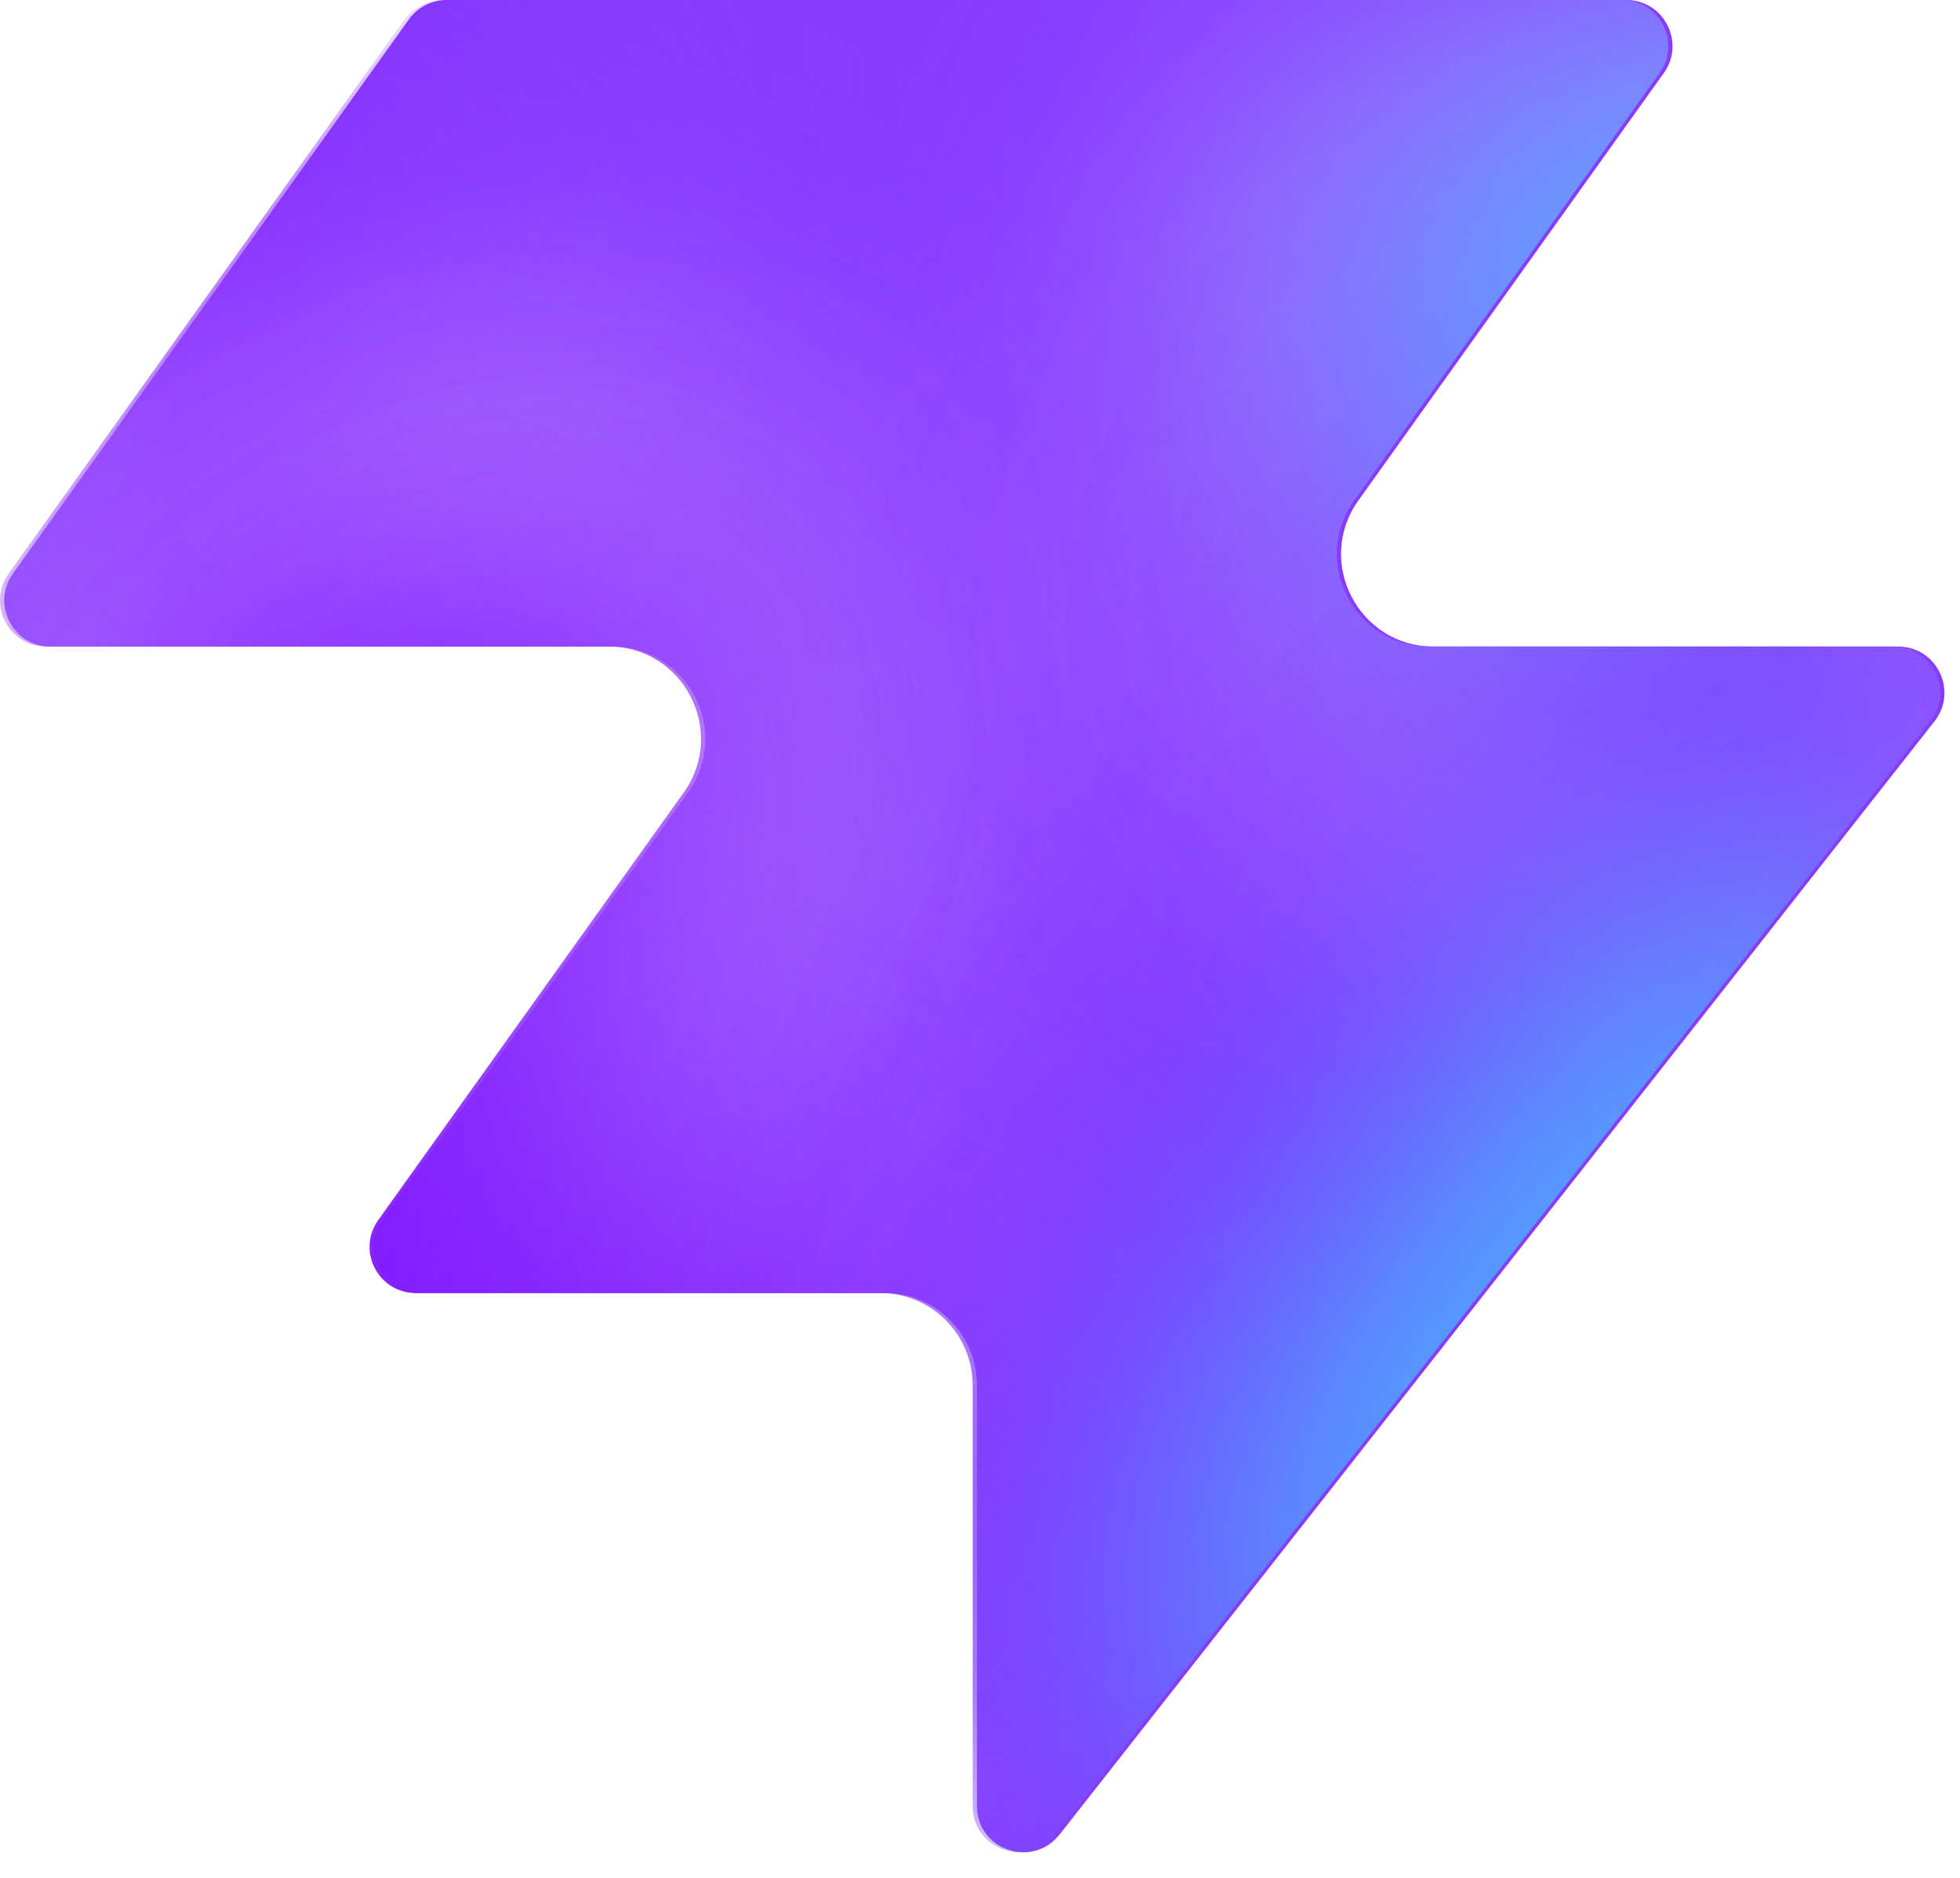
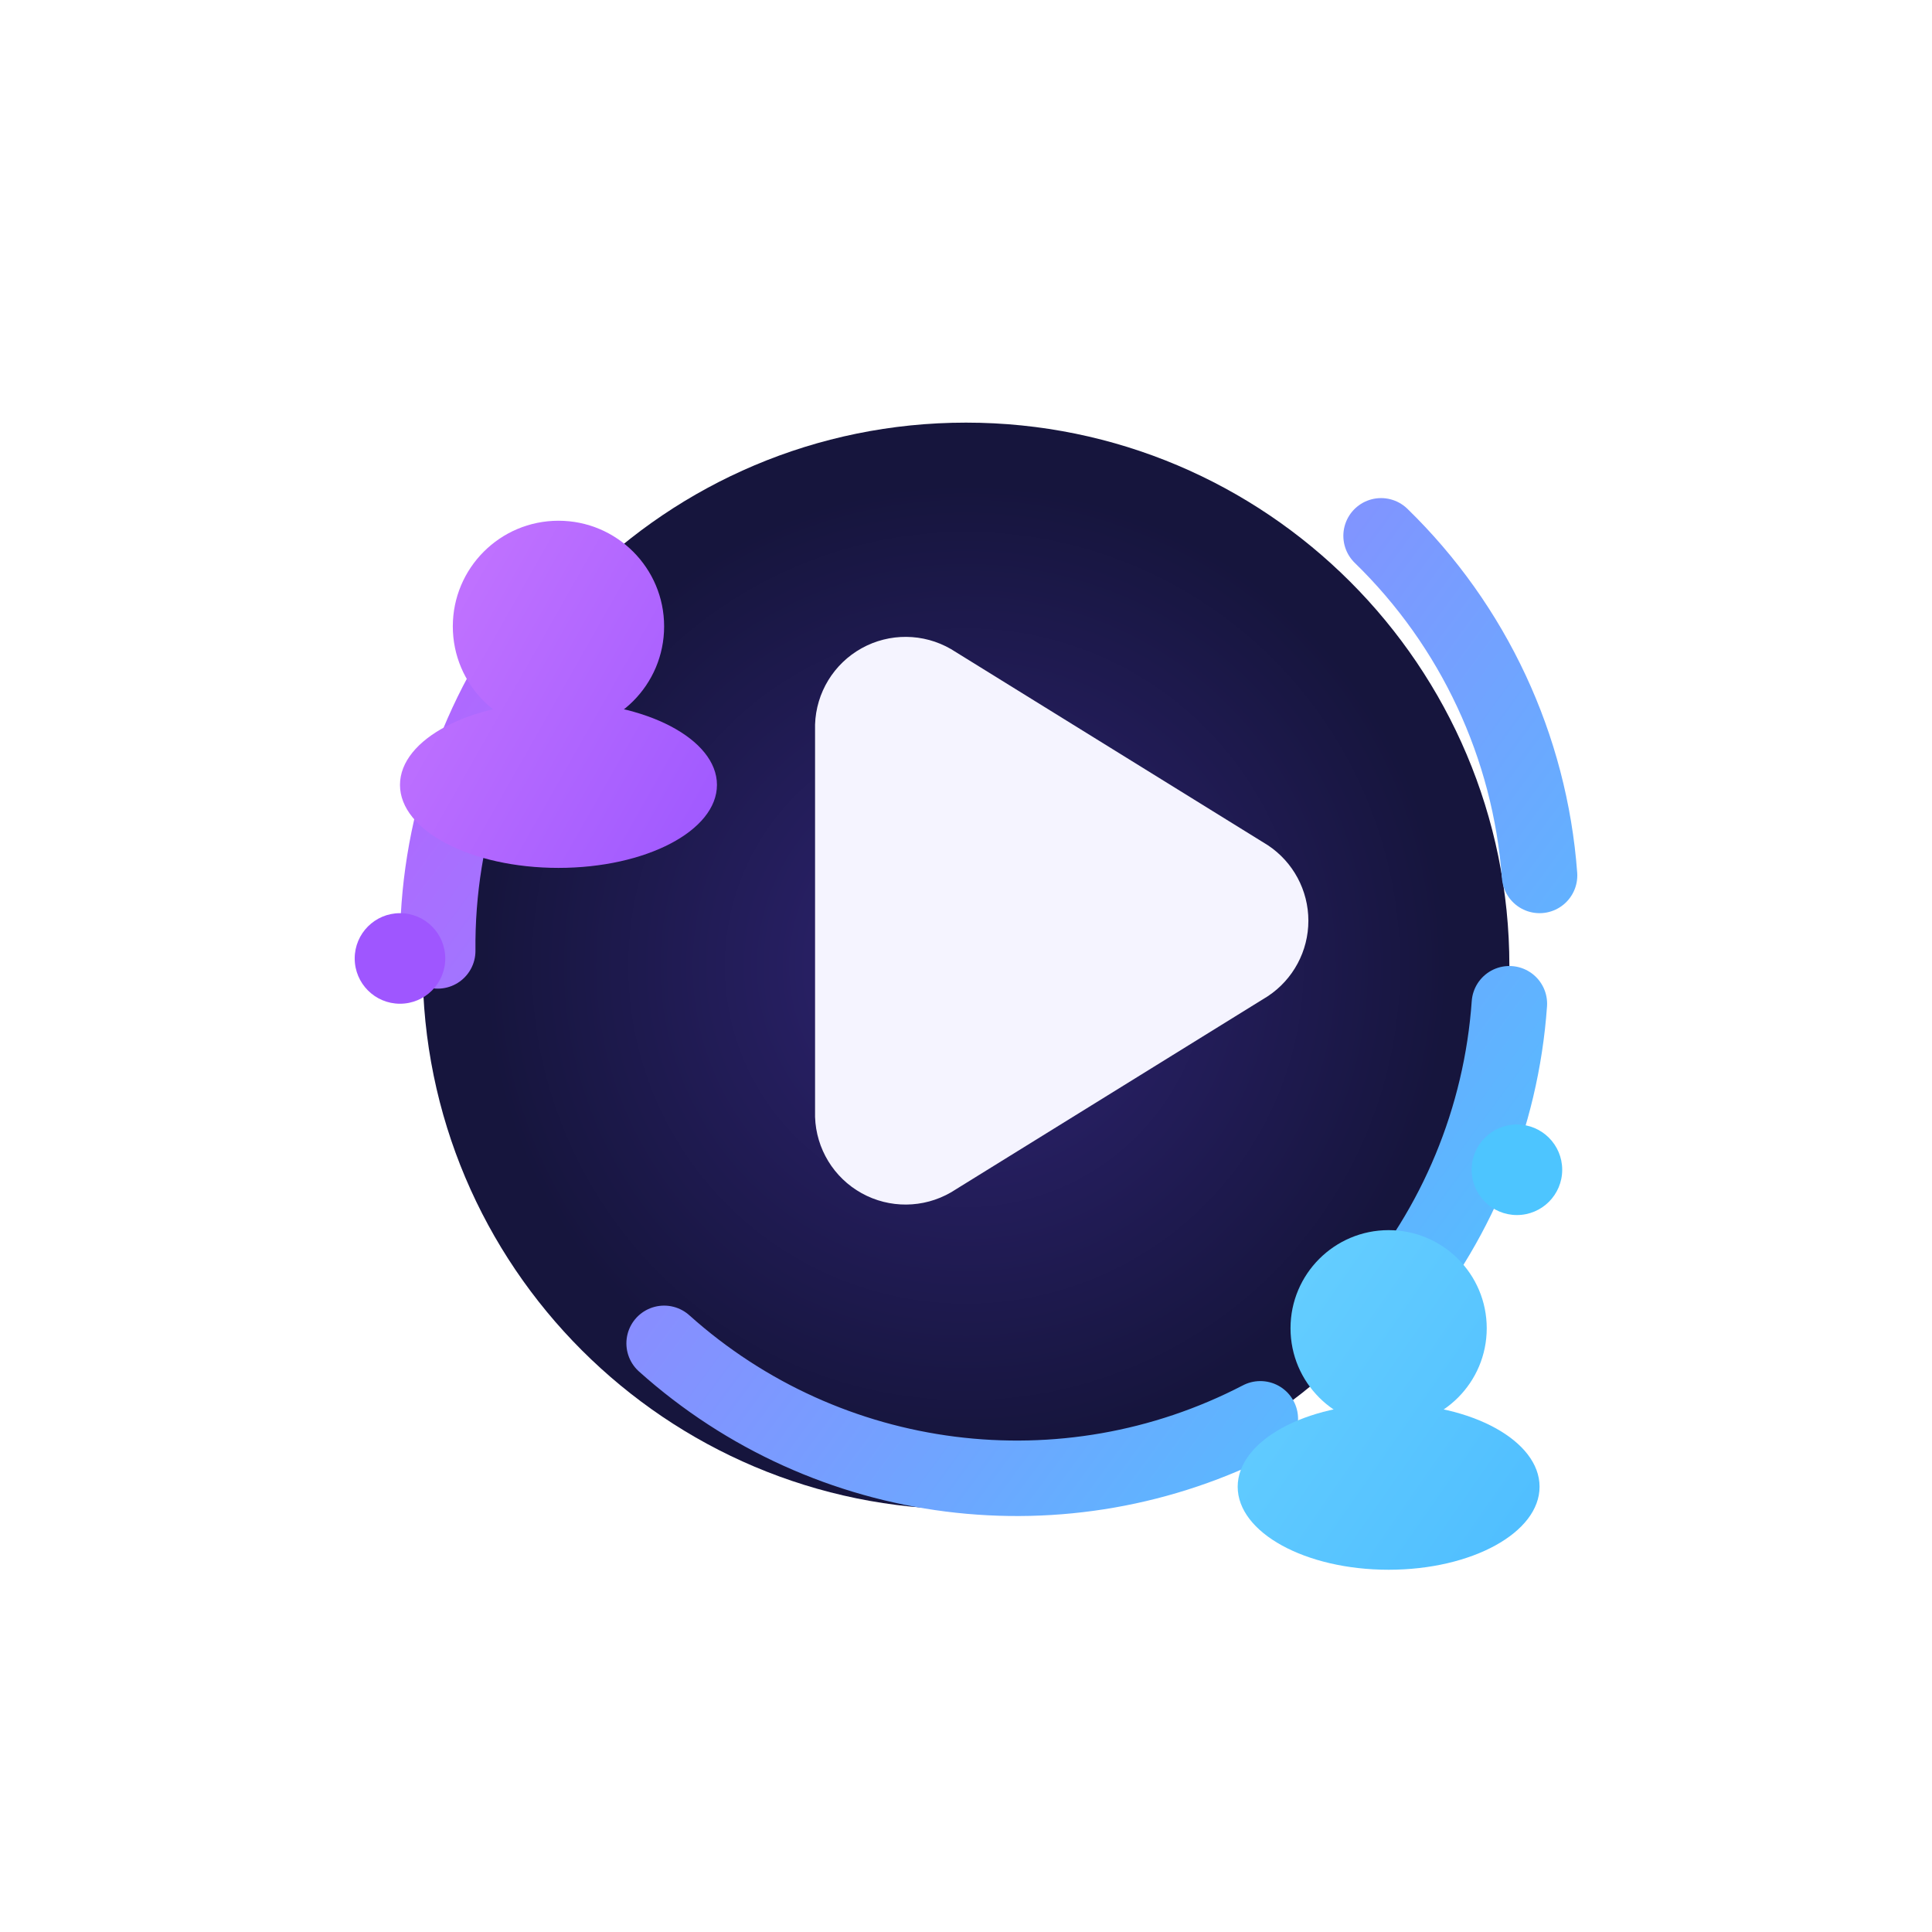
- <svg xmlns="http://www.w3.org/2000/svg" width="48" height="46" fill="none" viewBox="0 0 48 46">
-   <path fill="#863bff" d="M25.946 44.938c-.664.845-2.021.375-2.021-.698V33.937a2.26 2.26 0 0 0-2.262-2.262H10.287c-.92 0-1.456-1.04-.92-1.788l7.48-10.471c1.07-1.497 0-3.578-1.842-3.578H1.237c-.92 0-1.456-1.04-.92-1.788L10.013.474c.214-.297.556-.474.92-.474h28.894c.92 0 1.456 1.04.92 1.788l-7.48 10.471c-1.07 1.498 0 3.579 1.842 3.579h11.377c.943 0 1.473 1.088.89 1.83L25.947 44.94z" style="fill:#863bff;fill:color(display-p3 .525 .23 1);fill-opacity:1" />
-   <mask id="a" width="48" height="46" x="0" y="0" maskUnits="userSpaceOnUse" style="mask-type:alpha">
-     <path fill="#000" d="M25.842 44.938c-.664.844-2.021.375-2.021-.698V33.937a2.26 2.26 0 0 0-2.262-2.262H10.183c-.92 0-1.456-1.04-.92-1.788l7.48-10.471c1.07-1.498 0-3.579-1.842-3.579H1.133c-.92 0-1.456-1.04-.92-1.787L9.91.473c.214-.297.556-.474.92-.474h28.894c.92 0 1.456 1.04.92 1.788l-7.48 10.471c-1.07 1.498 0 3.578 1.842 3.578h11.377c.943 0 1.473 1.088.89 1.832L25.843 44.94z" style="fill:#000;fill-opacity:1" />
-   </mask>
-   <g mask="url(#a)">
-     <g filter="url(#b)">
-       <ellipse cx="5.508" cy="14.704" fill="#ede6ff" rx="5.508" ry="14.704" style="fill:#ede6ff;fill:color(display-p3 .927 .903 1);fill-opacity:1" transform="matrix(.00324 1 1 -.00324 -4.47 31.516)" />
-     </g>
-     <g filter="url(#c)">
-       <ellipse cx="10.399" cy="29.851" fill="#ede6ff" rx="10.399" ry="29.851" style="fill:#ede6ff;fill:color(display-p3 .927 .903 1);fill-opacity:1" transform="matrix(.00324 1 1 -.00324 -39.328 7.883)" />
-     </g>
-     <g filter="url(#d)">
-       <ellipse cx="5.508" cy="30.487" fill="#7e14ff" rx="5.508" ry="30.487" style="fill:#7e14ff;fill:color(display-p3 .492 .077 1);fill-opacity:1" transform="rotate(89.814 -25.913 -14.639)scale(1 -1)" />
-     </g>
-     <g filter="url(#e)">
-       <ellipse cx="5.508" cy="30.599" fill="#7e14ff" rx="5.508" ry="30.599" style="fill:#7e14ff;fill:color(display-p3 .492 .077 1);fill-opacity:1" transform="rotate(89.814 -32.644 -3.334)scale(1 -1)" />
-     </g>
-     <g filter="url(#f)">
-       <ellipse cx="5.508" cy="30.599" fill="#7e14ff" rx="5.508" ry="30.599" style="fill:#7e14ff;fill:color(display-p3 .492 .077 1);fill-opacity:1" transform="matrix(.00324 1 1 -.00324 -34.34 30.47)" />
-     </g>
-     <g filter="url(#g)">
-       <ellipse cx="14.072" cy="22.078" fill="#ede6ff" rx="14.072" ry="22.078" style="fill:#ede6ff;fill:color(display-p3 .927 .903 1);fill-opacity:1" transform="rotate(93.35 24.506 48.493)scale(-1 1)" />
-     </g>
-     <g filter="url(#h)">
-       <ellipse cx="3.47" cy="21.501" fill="#7e14ff" rx="3.47" ry="21.501" style="fill:#7e14ff;fill:color(display-p3 .492 .077 1);fill-opacity:1" transform="rotate(89.009 28.708 47.59)scale(-1 1)" />
-     </g>
-     <g filter="url(#i)">
-       <ellipse cx="3.47" cy="21.501" fill="#7e14ff" rx="3.47" ry="21.501" style="fill:#7e14ff;fill:color(display-p3 .492 .077 1);fill-opacity:1" transform="rotate(89.009 28.708 47.59)scale(-1 1)" />
-     </g>
-     <g filter="url(#j)">
-       <ellipse cx=".387" cy="8.972" fill="#7e14ff" rx="4.407" ry="29.108" style="fill:#7e14ff;fill:color(display-p3 .492 .077 1);fill-opacity:1" transform="rotate(39.51 .387 8.972)" />
-     </g>
-     <g filter="url(#k)">
-       <ellipse cx="47.523" cy="-6.092" fill="#7e14ff" rx="4.407" ry="29.108" style="fill:#7e14ff;fill:color(display-p3 .492 .077 1);fill-opacity:1" transform="rotate(37.892 47.523 -6.092)" />
-     </g>
-     <g filter="url(#l)">
-       <ellipse cx="41.412" cy="6.333" fill="#47bfff" rx="5.971" ry="9.665" style="fill:#47bfff;fill:color(display-p3 .28 .748 1);fill-opacity:1" transform="rotate(37.892 41.412 6.333)" />
-     </g>
-     <g filter="url(#m)">
-       <ellipse cx="-1.879" cy="38.332" fill="#7e14ff" rx="4.407" ry="29.108" style="fill:#7e14ff;fill:color(display-p3 .492 .077 1);fill-opacity:1" transform="rotate(37.892 -1.88 38.332)" />
-     </g>
-     <g filter="url(#n)">
-       <ellipse cx="-1.879" cy="38.332" fill="#7e14ff" rx="4.407" ry="29.108" style="fill:#7e14ff;fill:color(display-p3 .492 .077 1);fill-opacity:1" transform="rotate(37.892 -1.88 38.332)" />
-     </g>
-     <g filter="url(#o)">
-       <ellipse cx="35.651" cy="29.907" fill="#7e14ff" rx="4.407" ry="29.108" style="fill:#7e14ff;fill:color(display-p3 .492 .077 1);fill-opacity:1" transform="rotate(37.892 35.651 29.907)" />
-     </g>
-     <g filter="url(#p)">
-       <ellipse cx="38.418" cy="32.4" fill="#47bfff" rx="5.971" ry="15.297" style="fill:#47bfff;fill:color(display-p3 .28 .748 1);fill-opacity:1" transform="rotate(37.892 38.418 32.4)" />
-     </g>
-   </g>
+ <svg xmlns="http://www.w3.org/2000/svg" viewBox="0 0 256 256" fill="none">
  <defs>
-     <filter id="b" width="60.045" height="41.654" x="-19.77" y="16.149" color-interpolation-filters="sRGB" filterUnits="userSpaceOnUse">
-       <feFlood flood-opacity="0" result="BackgroundImageFix" />
-       <feBlend in="SourceGraphic" in2="BackgroundImageFix" result="shape" />
-       <feGaussianBlur result="effect1_foregroundBlur_2002_17158" stdDeviation="7.659" />
-     </filter>
-     <filter id="c" width="90.34" height="51.437" x="-54.613" y="-7.533" color-interpolation-filters="sRGB" filterUnits="userSpaceOnUse">
-       <feFlood flood-opacity="0" result="BackgroundImageFix" />
-       <feBlend in="SourceGraphic" in2="BackgroundImageFix" result="shape" />
-       <feGaussianBlur result="effect1_foregroundBlur_2002_17158" stdDeviation="7.659" />
-     </filter>
-     <filter id="d" width="79.355" height="29.4" x="-49.64" y="2.03" color-interpolation-filters="sRGB" filterUnits="userSpaceOnUse">
-       <feFlood flood-opacity="0" result="BackgroundImageFix" />
-       <feBlend in="SourceGraphic" in2="BackgroundImageFix" result="shape" />
-       <feGaussianBlur result="effect1_foregroundBlur_2002_17158" stdDeviation="4.596" />
-     </filter>
-     <filter id="e" width="79.579" height="29.4" x="-45.045" y="20.029" color-interpolation-filters="sRGB" filterUnits="userSpaceOnUse">
-       <feFlood flood-opacity="0" result="BackgroundImageFix" />
-       <feBlend in="SourceGraphic" in2="BackgroundImageFix" result="shape" />
-       <feGaussianBlur result="effect1_foregroundBlur_2002_17158" stdDeviation="4.596" />
-     </filter>
-     <filter id="f" width="79.579" height="29.4" x="-43.513" y="21.178" color-interpolation-filters="sRGB" filterUnits="userSpaceOnUse">
-       <feFlood flood-opacity="0" result="BackgroundImageFix" />
-       <feBlend in="SourceGraphic" in2="BackgroundImageFix" result="shape" />
-       <feGaussianBlur result="effect1_foregroundBlur_2002_17158" stdDeviation="4.596" />
-     </filter>
-     <filter id="g" width="74.749" height="58.852" x="15.756" y="-17.901" color-interpolation-filters="sRGB" filterUnits="userSpaceOnUse">
-       <feFlood flood-opacity="0" result="BackgroundImageFix" />
-       <feBlend in="SourceGraphic" in2="BackgroundImageFix" result="shape" />
-       <feGaussianBlur result="effect1_foregroundBlur_2002_17158" stdDeviation="7.659" />
-     </filter>
-     <filter id="h" width="61.377" height="25.362" x="23.548" y="2.284" color-interpolation-filters="sRGB" filterUnits="userSpaceOnUse">
-       <feFlood flood-opacity="0" result="BackgroundImageFix" />
-       <feBlend in="SourceGraphic" in2="BackgroundImageFix" result="shape" />
-       <feGaussianBlur result="effect1_foregroundBlur_2002_17158" stdDeviation="4.596" />
-     </filter>
-     <filter id="i" width="61.377" height="25.362" x="23.548" y="2.284" color-interpolation-filters="sRGB" filterUnits="userSpaceOnUse">
-       <feFlood flood-opacity="0" result="BackgroundImageFix" />
-       <feBlend in="SourceGraphic" in2="BackgroundImageFix" result="shape" />
-       <feGaussianBlur result="effect1_foregroundBlur_2002_17158" stdDeviation="4.596" />
-     </filter>
-     <filter id="j" width="56.045" height="63.649" x="-27.636" y="-22.853" color-interpolation-filters="sRGB" filterUnits="userSpaceOnUse">
-       <feFlood flood-opacity="0" result="BackgroundImageFix" />
-       <feBlend in="SourceGraphic" in2="BackgroundImageFix" result="shape" />
-       <feGaussianBlur result="effect1_foregroundBlur_2002_17158" stdDeviation="4.596" />
-     </filter>
-     <filter id="k" width="54.814" height="64.646" x="20.116" y="-38.415" color-interpolation-filters="sRGB" filterUnits="userSpaceOnUse">
-       <feFlood flood-opacity="0" result="BackgroundImageFix" />
-       <feBlend in="SourceGraphic" in2="BackgroundImageFix" result="shape" />
-       <feGaussianBlur result="effect1_foregroundBlur_2002_17158" stdDeviation="4.596" />
-     </filter>
-     <filter id="l" width="33.541" height="35.313" x="24.641" y="-11.323" color-interpolation-filters="sRGB" filterUnits="userSpaceOnUse">
-       <feFlood flood-opacity="0" result="BackgroundImageFix" />
-       <feBlend in="SourceGraphic" in2="BackgroundImageFix" result="shape" />
-       <feGaussianBlur result="effect1_foregroundBlur_2002_17158" stdDeviation="4.596" />
-     </filter>
-     <filter id="m" width="54.814" height="64.646" x="-29.286" y="6.009" color-interpolation-filters="sRGB" filterUnits="userSpaceOnUse">
-       <feFlood flood-opacity="0" result="BackgroundImageFix" />
-       <feBlend in="SourceGraphic" in2="BackgroundImageFix" result="shape" />
-       <feGaussianBlur result="effect1_foregroundBlur_2002_17158" stdDeviation="4.596" />
-     </filter>
-     <filter id="n" width="54.814" height="64.646" x="-29.286" y="6.009" color-interpolation-filters="sRGB" filterUnits="userSpaceOnUse">
-       <feFlood flood-opacity="0" result="BackgroundImageFix" />
-       <feBlend in="SourceGraphic" in2="BackgroundImageFix" result="shape" />
-       <feGaussianBlur result="effect1_foregroundBlur_2002_17158" stdDeviation="4.596" />
-     </filter>
-     <filter id="o" width="54.814" height="64.646" x="8.244" y="-2.416" color-interpolation-filters="sRGB" filterUnits="userSpaceOnUse">
-       <feFlood flood-opacity="0" result="BackgroundImageFix" />
-       <feBlend in="SourceGraphic" in2="BackgroundImageFix" result="shape" />
-       <feGaussianBlur result="effect1_foregroundBlur_2002_17158" stdDeviation="4.596" />
-     </filter>
-     <filter id="p" width="39.409" height="43.623" x="18.713" y="10.588" color-interpolation-filters="sRGB" filterUnits="userSpaceOnUse">
-       <feFlood flood-opacity="0" result="BackgroundImageFix" />
-       <feBlend in="SourceGraphic" in2="BackgroundImageFix" result="shape" />
-       <feGaussianBlur result="effect1_foregroundBlur_2002_17158" stdDeviation="4.596" />
-     </filter>
+     <linearGradient id="ring" x1="54" y1="72" x2="206" y2="184" gradientUnits="userSpaceOnUse">
+       <stop offset="0" stop-color="#b95fff" />
+       <stop offset="1" stop-color="#4dc5ff" />
+     </linearGradient>
+     <linearGradient id="leftUser" x1="36" y1="78" x2="96" y2="112" gradientUnits="userSpaceOnUse">
+       <stop offset="0" stop-color="#cf7dff" />
+       <stop offset="1" stop-color="#9e58ff" />
+     </linearGradient>
+     <linearGradient id="rightUser" x1="154" y1="170" x2="220" y2="216" gradientUnits="userSpaceOnUse">
+       <stop offset="0" stop-color="#6ad2ff" />
+       <stop offset="1" stop-color="#46b7ff" />
+     </linearGradient>
+     <radialGradient id="playGlow" cx="0" cy="0" r="1" gradientTransform="translate(128 128) rotate(90) scale(64)" gradientUnits="userSpaceOnUse">
+       <stop offset="0" stop-color="#2f2474" />
+       <stop offset="1" stop-color="#16153d" />
+     </radialGradient>
  </defs>
+   <circle cx="128" cy="128" r="72" fill="url(#playGlow)" />
+   <path d="M58 126a70 70 0 0 1 15-44" stroke="url(#ring)" stroke-width="10" stroke-linecap="round" />
+   <path d="M183 71a70 70 0 0 1 21 45" stroke="url(#ring)" stroke-width="10" stroke-linecap="round" />
+   <path d="M200 133a70 70 0 0 1-17 41" stroke="url(#ring)" stroke-width="10" stroke-linecap="round" />
+   <path d="M167 188a70 70 0 0 1-79-10" stroke="url(#ring)" stroke-width="10" stroke-linecap="round" />
+   <path d="M108 96a12 12 0 0 1 18-10l42 26a12 12 0 0 1 0 20l-42 26a12 12 0 0 1-18-10V96z" fill="#f5f4ff" />
+   <circle cx="74" cy="83" r="14" fill="url(#leftUser)" />
+   <ellipse cx="74" cy="104" rx="21" ry="11" fill="url(#leftUser)" />
+   <circle cx="184" cy="176" r="13" fill="url(#rightUser)" />
+   <ellipse cx="184" cy="197" rx="20" ry="11" fill="url(#rightUser)" />
+   <circle cx="53" cy="127" r="6" fill="#9f56ff" />
+   <circle cx="201" cy="155" r="6" fill="#4dc5ff" />
</svg>
